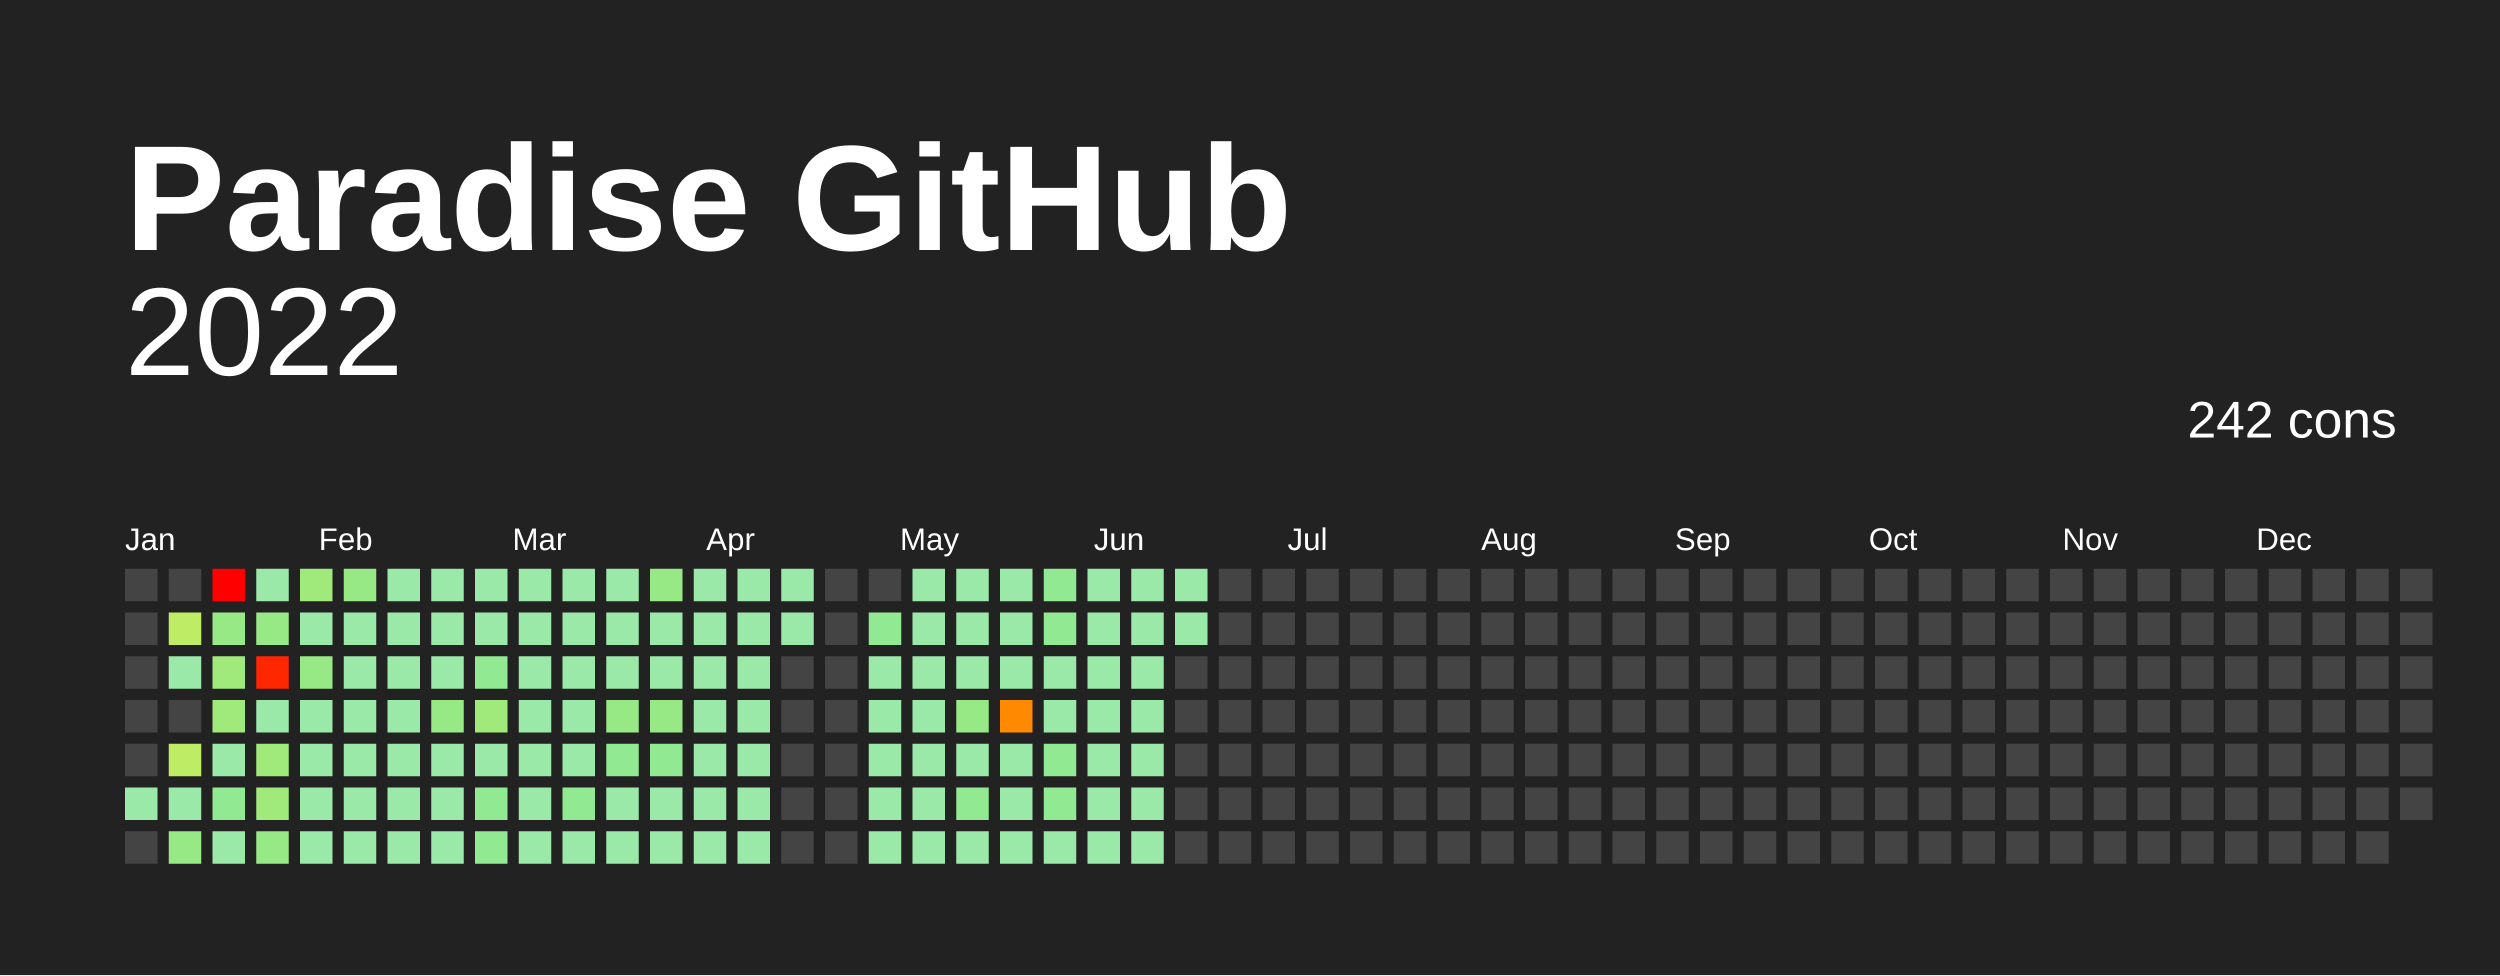
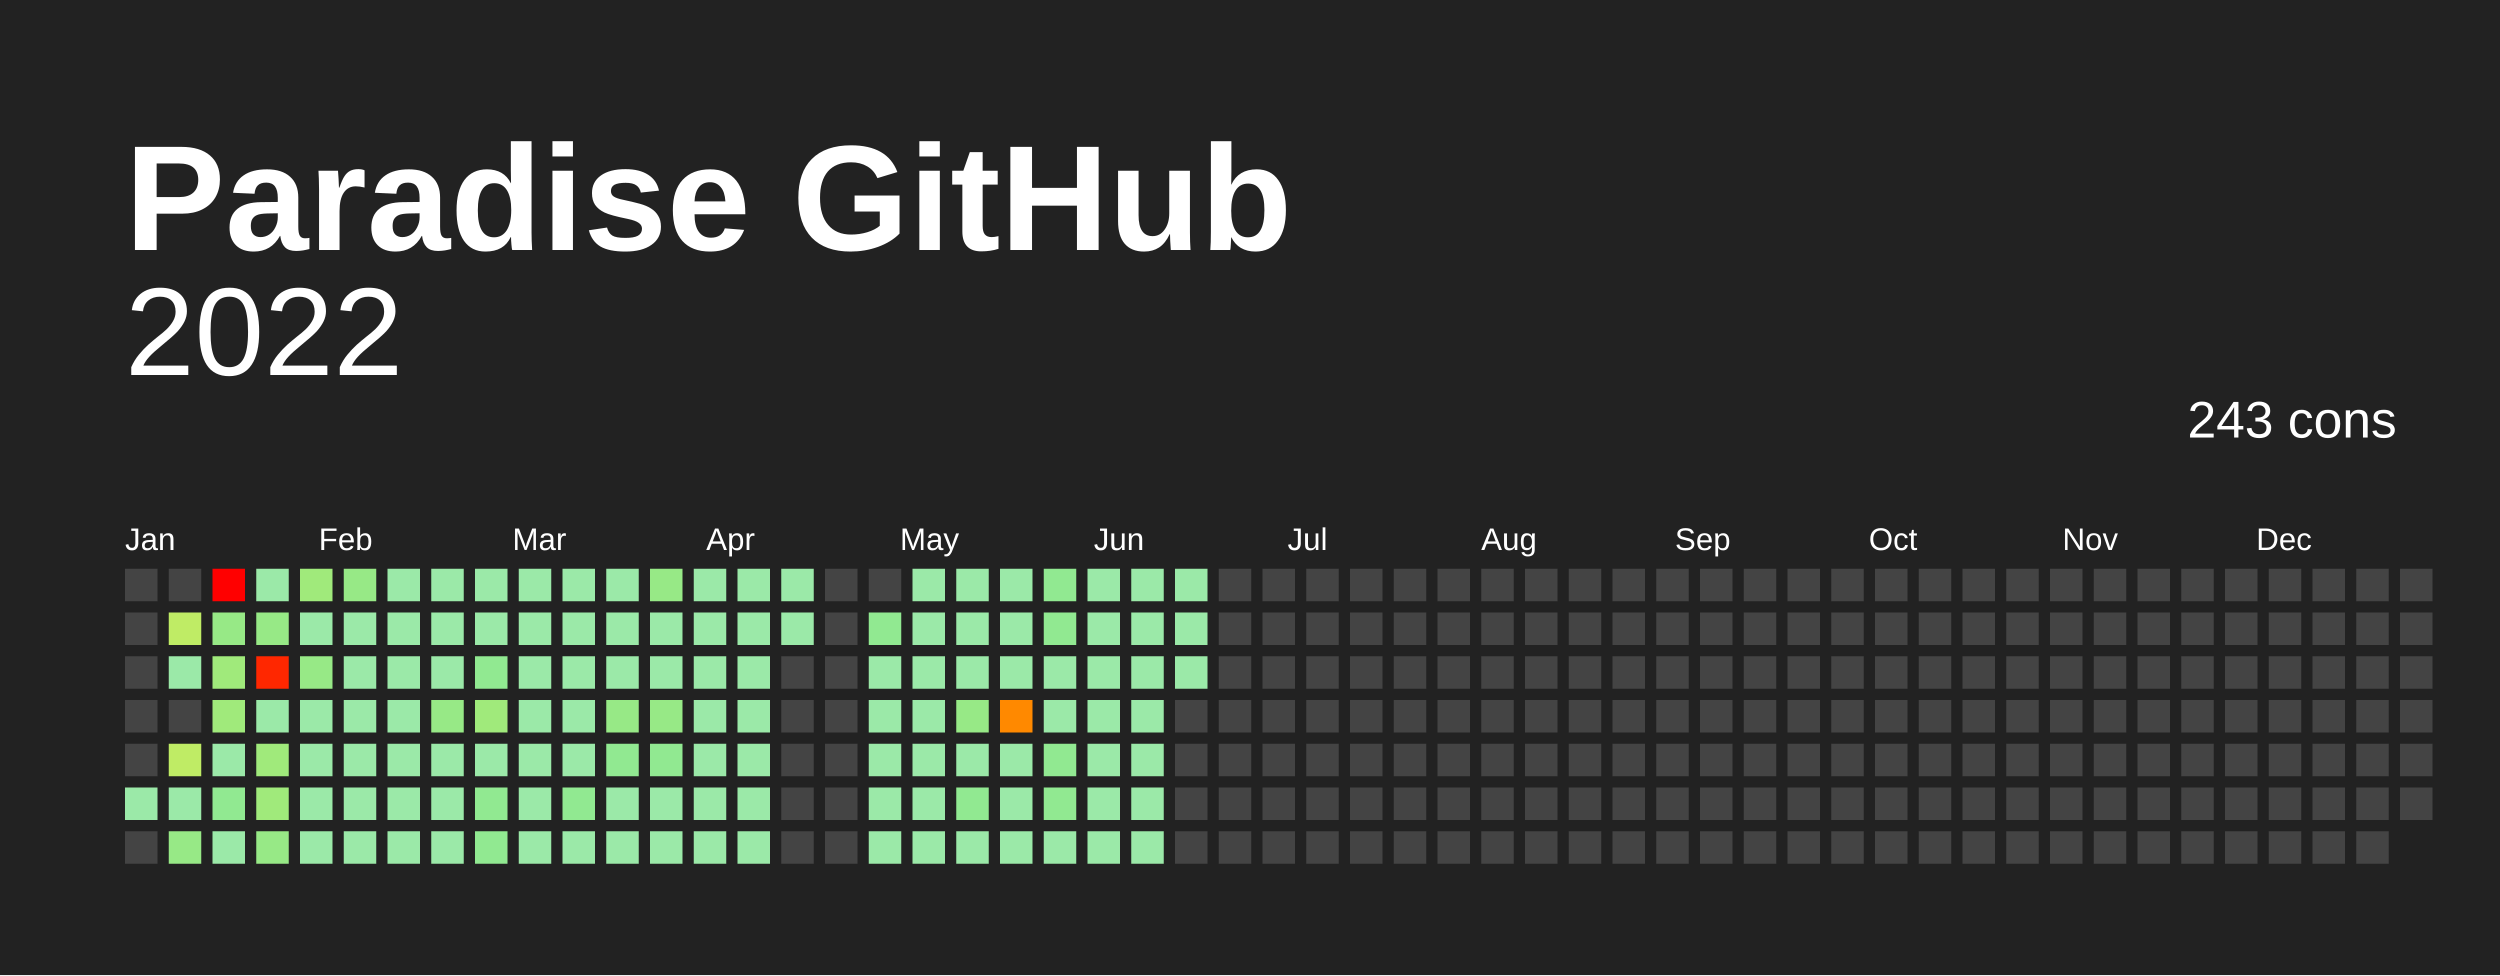
<svg xmlns="http://www.w3.org/2000/svg" baseProfile="full" height="78mm" version="1.1" viewBox="0,0,200,78" width="200mm">
  <defs />
  <rect fill="#222222" height="78" width="200" x="0" y="0" />
  <text fill="#FFFFFF" style="font-size:12px; font-family:Arial; font-weight:bold;" x="10" y="20">Paradise GitHub</text>
  <text alignment-baseline="hanging" fill="#FFFFFF" style="font-size:10.0px; font-family:Arial;" x="10" y="30">2022</text>
-   <text alignment-baseline="hanging" fill="#FFFFFF" style="font-size:4.125px; font-family:Arial;" x="175" y="35">242 cons</text>
+   <text alignment-baseline="hanging" fill="#FFFFFF" style="font-size:4.125px; font-family:Arial;" x="175" y="35">243 cons</text>
  <text fill="#FFFFFF" style="font-size:2.5px; font-family:Arial" x="10.0" y="44">Jan</text>
  <text fill="#FFFFFF" style="font-size:2.5px; font-family:Arial" x="25.5" y="44">Feb</text>
  <text fill="#FFFFFF" style="font-size:2.5px; font-family:Arial" x="41.0" y="44">Mar</text>
  <text fill="#FFFFFF" style="font-size:2.5px; font-family:Arial" x="56.5" y="44">Apr</text>
  <text fill="#FFFFFF" style="font-size:2.5px; font-family:Arial" x="72.0" y="44">May</text>
  <text fill="#FFFFFF" style="font-size:2.5px; font-family:Arial" x="87.5" y="44">Jun</text>
  <text fill="#FFFFFF" style="font-size:2.5px; font-family:Arial" x="103.0" y="44">Jul</text>
  <text fill="#FFFFFF" style="font-size:2.5px; font-family:Arial" x="118.5" y="44">Aug</text>
  <text fill="#FFFFFF" style="font-size:2.5px; font-family:Arial" x="134.0" y="44">Sep</text>
  <text fill="#FFFFFF" style="font-size:2.5px; font-family:Arial" x="149.5" y="44">Oct</text>
  <text fill="#FFFFFF" style="font-size:2.5px; font-family:Arial" x="165.0" y="44">Nov</text>
  <text fill="#FFFFFF" style="font-size:2.5px; font-family:Arial" x="180.5" y="44">Dec</text>
  <rect fill="#444444" height="2.6" width="2.6" x="10.0" y="45.5" />
  <rect fill="#444444" height="2.6" width="2.6" x="10.0" y="49.0" />
  <rect fill="#444444" height="2.6" width="2.6" x="10.0" y="52.5" />
  <rect fill="#444444" height="2.6" width="2.6" x="10.0" y="56.0" />
  <rect fill="#444444" height="2.6" width="2.6" x="10.0" y="59.5" />
  <rect fill="#9be9a8" height="2.6" width="2.6" x="10.0" y="63.0" />
  <rect fill="#444444" height="2.6" width="2.6" x="10.0" y="66.5" />
  <rect fill="#444444" height="2.6" width="2.6" x="13.5" y="45.5" />
  <rect fill="#bfec65" height="2.6" width="2.6" x="13.5" y="49.0" />
  <rect fill="#9be9a8" height="2.6" width="2.6" x="13.5" y="52.5" />
  <rect fill="#444444" height="2.6" width="2.6" x="13.5" y="56.0" />
  <rect fill="#bfec65" height="2.6" width="2.6" x="13.5" y="59.5" />
  <rect fill="#9be9a8" height="2.6" width="2.6" x="13.5" y="63.0" />
  <rect fill="#97e986" height="2.6" width="2.6" x="13.5" y="66.5" />
  <rect fill="red" height="2.6" width="2.6" x="17.0" y="45.5" />
  <rect fill="#97e986" height="2.6" width="2.6" x="17.0" y="49.0" />
  <rect fill="#a0ea7b" height="2.6" width="2.6" x="17.0" y="52.5" />
  <rect fill="#a0ea7b" height="2.6" width="2.6" x="17.0" y="56.0" />
  <rect fill="#9be9a8" height="2.6" width="2.6" x="17.0" y="59.5" />
  <rect fill="#91e991" height="2.6" width="2.6" x="17.0" y="63.0" />
  <rect fill="#9be9a8" height="2.6" width="2.6" x="17.0" y="66.5" />
  <rect fill="#9be9a8" height="2.6" width="2.6" x="20.5" y="45.5" />
  <rect fill="#97e986" height="2.6" width="2.6" x="20.5" y="49.0" />
  <rect fill="#ff2700" height="2.6" width="2.6" x="20.5" y="52.5" />
  <rect fill="#9be9a8" height="2.6" width="2.6" x="20.5" y="56.0" />
  <rect fill="#a0ea7b" height="2.6" width="2.6" x="20.5" y="59.5" />
  <rect fill="#a0ea7b" height="2.6" width="2.6" x="20.5" y="63.0" />
  <rect fill="#97e986" height="2.6" width="2.6" x="20.5" y="66.5" />
  <rect fill="#a0ea7b" height="2.6" width="2.6" x="24.0" y="45.5" />
  <rect fill="#9be9a8" height="2.6" width="2.6" x="24.0" y="49.0" />
  <rect fill="#97e986" height="2.6" width="2.6" x="24.0" y="52.5" />
  <rect fill="#9be9a8" height="2.6" width="2.6" x="24.0" y="56.0" />
  <rect fill="#9be9a8" height="2.6" width="2.6" x="24.0" y="59.5" />
  <rect fill="#9be9a8" height="2.6" width="2.6" x="24.0" y="63.0" />
  <rect fill="#9be9a8" height="2.6" width="2.6" x="24.0" y="66.5" />
  <rect fill="#97e986" height="2.6" width="2.6" x="27.5" y="45.5" />
  <rect fill="#9be9a8" height="2.6" width="2.6" x="27.5" y="49.0" />
  <rect fill="#9be9a8" height="2.6" width="2.6" x="27.5" y="52.5" />
  <rect fill="#9be9a8" height="2.6" width="2.6" x="27.5" y="56.0" />
  <rect fill="#9be9a8" height="2.6" width="2.6" x="27.5" y="59.5" />
  <rect fill="#9be9a8" height="2.6" width="2.6" x="27.5" y="63.0" />
  <rect fill="#9be9a8" height="2.6" width="2.6" x="27.5" y="66.5" />
  <rect fill="#9be9a8" height="2.6" width="2.6" x="31.0" y="45.5" />
  <rect fill="#9be9a8" height="2.6" width="2.6" x="31.0" y="49.0" />
  <rect fill="#9be9a8" height="2.6" width="2.6" x="31.0" y="52.5" />
  <rect fill="#9be9a8" height="2.6" width="2.6" x="31.0" y="56.0" />
  <rect fill="#9be9a8" height="2.6" width="2.6" x="31.0" y="59.5" />
  <rect fill="#9be9a8" height="2.6" width="2.6" x="31.0" y="63.0" />
  <rect fill="#9be9a8" height="2.6" width="2.6" x="31.0" y="66.5" />
  <rect fill="#9be9a8" height="2.6" width="2.6" x="34.5" y="45.5" />
  <rect fill="#9be9a8" height="2.6" width="2.6" x="34.5" y="49.0" />
  <rect fill="#9be9a8" height="2.6" width="2.6" x="34.5" y="52.5" />
  <rect fill="#97e986" height="2.6" width="2.6" x="34.5" y="56.0" />
  <rect fill="#9be9a8" height="2.6" width="2.6" x="34.5" y="59.5" />
  <rect fill="#9be9a8" height="2.6" width="2.6" x="34.5" y="63.0" />
  <rect fill="#9be9a8" height="2.6" width="2.6" x="34.5" y="66.5" />
  <rect fill="#9be9a8" height="2.6" width="2.6" x="38.0" y="45.5" />
  <rect fill="#9be9a8" height="2.6" width="2.6" x="38.0" y="49.0" />
  <rect fill="#91e991" height="2.6" width="2.6" x="38.0" y="52.5" />
  <rect fill="#a0ea7b" height="2.6" width="2.6" x="38.0" y="56.0" />
  <rect fill="#9be9a8" height="2.6" width="2.6" x="38.0" y="59.5" />
  <rect fill="#91e991" height="2.6" width="2.6" x="38.0" y="63.0" />
  <rect fill="#91e991" height="2.6" width="2.6" x="38.0" y="66.5" />
  <rect fill="#9be9a8" height="2.6" width="2.6" x="41.5" y="45.5" />
  <rect fill="#9be9a8" height="2.6" width="2.6" x="41.5" y="49.0" />
  <rect fill="#9be9a8" height="2.6" width="2.6" x="41.5" y="52.5" />
  <rect fill="#9be9a8" height="2.6" width="2.6" x="41.5" y="56.0" />
  <rect fill="#9be9a8" height="2.6" width="2.6" x="41.5" y="59.5" />
  <rect fill="#9be9a8" height="2.6" width="2.6" x="41.5" y="63.0" />
  <rect fill="#9be9a8" height="2.6" width="2.6" x="41.5" y="66.5" />
  <rect fill="#9be9a8" height="2.6" width="2.6" x="45.0" y="45.5" />
  <rect fill="#9be9a8" height="2.6" width="2.6" x="45.0" y="49.0" />
  <rect fill="#9be9a8" height="2.6" width="2.6" x="45.0" y="52.5" />
  <rect fill="#9be9a8" height="2.6" width="2.6" x="45.0" y="56.0" />
  <rect fill="#9be9a8" height="2.6" width="2.6" x="45.0" y="59.5" />
  <rect fill="#91e991" height="2.6" width="2.6" x="45.0" y="63.0" />
  <rect fill="#9be9a8" height="2.6" width="2.6" x="45.0" y="66.5" />
  <rect fill="#9be9a8" height="2.6" width="2.6" x="48.5" y="45.5" />
  <rect fill="#9be9a8" height="2.6" width="2.6" x="48.5" y="49.0" />
  <rect fill="#9be9a8" height="2.6" width="2.6" x="48.5" y="52.5" />
  <rect fill="#97e986" height="2.6" width="2.6" x="48.5" y="56.0" />
  <rect fill="#91e991" height="2.6" width="2.6" x="48.5" y="59.5" />
  <rect fill="#9be9a8" height="2.6" width="2.6" x="48.5" y="63.0" />
  <rect fill="#9be9a8" height="2.6" width="2.6" x="48.5" y="66.5" />
  <rect fill="#97e986" height="2.6" width="2.6" x="52.0" y="45.5" />
  <rect fill="#9be9a8" height="2.6" width="2.6" x="52.0" y="49.0" />
  <rect fill="#9be9a8" height="2.6" width="2.6" x="52.0" y="52.5" />
  <rect fill="#97e986" height="2.6" width="2.6" x="52.0" y="56.0" />
  <rect fill="#91e991" height="2.6" width="2.6" x="52.0" y="59.5" />
  <rect fill="#9be9a8" height="2.6" width="2.6" x="52.0" y="63.0" />
  <rect fill="#9be9a8" height="2.6" width="2.6" x="52.0" y="66.5" />
  <rect fill="#9be9a8" height="2.6" width="2.6" x="55.5" y="45.5" />
  <rect fill="#9be9a8" height="2.6" width="2.6" x="55.5" y="49.0" />
  <rect fill="#9be9a8" height="2.6" width="2.6" x="55.5" y="52.5" />
  <rect fill="#9be9a8" height="2.6" width="2.6" x="55.5" y="56.0" />
  <rect fill="#9be9a8" height="2.6" width="2.6" x="55.5" y="59.5" />
  <rect fill="#9be9a8" height="2.6" width="2.6" x="55.5" y="63.0" />
  <rect fill="#9be9a8" height="2.6" width="2.6" x="55.5" y="66.5" />
  <rect fill="#9be9a8" height="2.6" width="2.6" x="59.0" y="45.5" />
  <rect fill="#9be9a8" height="2.6" width="2.6" x="59.0" y="49.0" />
  <rect fill="#9be9a8" height="2.6" width="2.6" x="59.0" y="52.5" />
  <rect fill="#9be9a8" height="2.6" width="2.6" x="59.0" y="56.0" />
  <rect fill="#9be9a8" height="2.6" width="2.6" x="59.0" y="59.5" />
  <rect fill="#9be9a8" height="2.6" width="2.6" x="59.0" y="63.0" />
  <rect fill="#9be9a8" height="2.6" width="2.6" x="59.0" y="66.5" />
  <rect fill="#9be9a8" height="2.6" width="2.6" x="62.5" y="45.5" />
  <rect fill="#9be9a8" height="2.6" width="2.6" x="62.5" y="49.0" />
  <rect fill="#444444" height="2.6" width="2.6" x="62.5" y="52.5" />
  <rect fill="#444444" height="2.6" width="2.6" x="62.5" y="56.0" />
  <rect fill="#444444" height="2.6" width="2.6" x="62.5" y="59.5" />
  <rect fill="#444444" height="2.6" width="2.6" x="62.5" y="63.0" />
  <rect fill="#444444" height="2.6" width="2.6" x="62.5" y="66.5" />
  <rect fill="#444444" height="2.6" width="2.6" x="66.0" y="45.5" />
  <rect fill="#444444" height="2.6" width="2.6" x="66.0" y="49.0" />
  <rect fill="#444444" height="2.6" width="2.6" x="66.0" y="52.5" />
  <rect fill="#444444" height="2.6" width="2.6" x="66.0" y="56.0" />
  <rect fill="#444444" height="2.6" width="2.6" x="66.0" y="59.5" />
  <rect fill="#444444" height="2.6" width="2.6" x="66.0" y="63.0" />
  <rect fill="#444444" height="2.6" width="2.6" x="66.0" y="66.5" />
  <rect fill="#444444" height="2.6" width="2.6" x="69.5" y="45.5" />
  <rect fill="#91e991" height="2.6" width="2.6" x="69.5" y="49.0" />
  <rect fill="#9be9a8" height="2.6" width="2.6" x="69.5" y="52.5" />
  <rect fill="#9be9a8" height="2.6" width="2.6" x="69.5" y="56.0" />
  <rect fill="#9be9a8" height="2.6" width="2.6" x="69.5" y="59.5" />
  <rect fill="#9be9a8" height="2.6" width="2.6" x="69.5" y="63.0" />
  <rect fill="#9be9a8" height="2.6" width="2.6" x="69.5" y="66.5" />
  <rect fill="#9be9a8" height="2.6" width="2.6" x="73.0" y="45.5" />
  <rect fill="#9be9a8" height="2.6" width="2.6" x="73.0" y="49.0" />
  <rect fill="#9be9a8" height="2.6" width="2.6" x="73.0" y="52.5" />
  <rect fill="#9be9a8" height="2.6" width="2.6" x="73.0" y="56.0" />
  <rect fill="#9be9a8" height="2.6" width="2.6" x="73.0" y="59.5" />
  <rect fill="#9be9a8" height="2.6" width="2.6" x="73.0" y="63.0" />
  <rect fill="#9be9a8" height="2.6" width="2.6" x="73.0" y="66.5" />
  <rect fill="#9be9a8" height="2.6" width="2.6" x="76.5" y="45.5" />
  <rect fill="#9be9a8" height="2.6" width="2.6" x="76.5" y="49.0" />
  <rect fill="#9be9a8" height="2.6" width="2.6" x="76.5" y="52.5" />
  <rect fill="#97e986" height="2.6" width="2.6" x="76.5" y="56.0" />
  <rect fill="#9be9a8" height="2.6" width="2.6" x="76.5" y="59.5" />
  <rect fill="#91e991" height="2.6" width="2.6" x="76.5" y="63.0" />
  <rect fill="#9be9a8" height="2.6" width="2.6" x="76.5" y="66.5" />
  <rect fill="#9be9a8" height="2.6" width="2.6" x="80.0" y="45.5" />
  <rect fill="#9be9a8" height="2.6" width="2.6" x="80.0" y="49.0" />
  <rect fill="#9be9a8" height="2.6" width="2.6" x="80.0" y="52.5" />
  <rect fill="#ff8900" height="2.6" width="2.6" x="80.0" y="56.0" />
  <rect fill="#9be9a8" height="2.6" width="2.6" x="80.0" y="59.5" />
  <rect fill="#9be9a8" height="2.6" width="2.6" x="80.0" y="63.0" />
  <rect fill="#9be9a8" height="2.6" width="2.6" x="80.0" y="66.5" />
  <rect fill="#91e991" height="2.6" width="2.6" x="83.5" y="45.5" />
  <rect fill="#91e991" height="2.6" width="2.6" x="83.5" y="49.0" />
  <rect fill="#9be9a8" height="2.6" width="2.6" x="83.5" y="52.5" />
  <rect fill="#9be9a8" height="2.6" width="2.6" x="83.5" y="56.0" />
  <rect fill="#91e991" height="2.6" width="2.6" x="83.5" y="59.5" />
  <rect fill="#91e991" height="2.6" width="2.6" x="83.5" y="63.0" />
  <rect fill="#9be9a8" height="2.6" width="2.6" x="83.5" y="66.5" />
  <rect fill="#9be9a8" height="2.6" width="2.6" x="87.0" y="45.5" />
  <rect fill="#9be9a8" height="2.6" width="2.6" x="87.0" y="49.0" />
  <rect fill="#9be9a8" height="2.6" width="2.6" x="87.0" y="52.5" />
  <rect fill="#9be9a8" height="2.6" width="2.6" x="87.0" y="56.0" />
  <rect fill="#9be9a8" height="2.6" width="2.6" x="87.0" y="59.5" />
  <rect fill="#9be9a8" height="2.6" width="2.6" x="87.0" y="63.0" />
  <rect fill="#9be9a8" height="2.6" width="2.6" x="87.0" y="66.5" />
  <rect fill="#9be9a8" height="2.6" width="2.6" x="90.5" y="45.5" />
  <rect fill="#9be9a8" height="2.6" width="2.6" x="90.5" y="49.0" />
  <rect fill="#9be9a8" height="2.6" width="2.6" x="90.5" y="52.5" />
  <rect fill="#9be9a8" height="2.6" width="2.6" x="90.5" y="56.0" />
  <rect fill="#9be9a8" height="2.6" width="2.6" x="90.5" y="59.5" />
  <rect fill="#9be9a8" height="2.6" width="2.6" x="90.5" y="63.0" />
  <rect fill="#9be9a8" height="2.6" width="2.6" x="90.5" y="66.5" />
  <rect fill="#9be9a8" height="2.6" width="2.6" x="94.0" y="45.5" />
  <rect fill="#9be9a8" height="2.6" width="2.6" x="94.0" y="49.0" />
-   <rect fill="#444444" height="2.6" width="2.6" x="94.0" y="52.5" />
+   <rect fill="#9be9a8" height="2.6" width="2.6" x="94.0" y="52.5" />
  <rect fill="#444444" height="2.6" width="2.6" x="94.0" y="56.0" />
  <rect fill="#444444" height="2.6" width="2.6" x="94.0" y="59.5" />
  <rect fill="#444444" height="2.6" width="2.6" x="94.0" y="63.0" />
  <rect fill="#444444" height="2.6" width="2.6" x="94.0" y="66.5" />
  <rect fill="#444444" height="2.6" width="2.6" x="97.5" y="45.5" />
  <rect fill="#444444" height="2.6" width="2.6" x="97.5" y="49.0" />
  <rect fill="#444444" height="2.6" width="2.6" x="97.5" y="52.5" />
  <rect fill="#444444" height="2.6" width="2.6" x="97.5" y="56.0" />
  <rect fill="#444444" height="2.6" width="2.6" x="97.5" y="59.5" />
  <rect fill="#444444" height="2.6" width="2.6" x="97.5" y="63.0" />
  <rect fill="#444444" height="2.6" width="2.6" x="97.5" y="66.5" />
  <rect fill="#444444" height="2.6" width="2.6" x="101.0" y="45.5" />
  <rect fill="#444444" height="2.6" width="2.6" x="101.0" y="49.0" />
  <rect fill="#444444" height="2.6" width="2.6" x="101.0" y="52.5" />
  <rect fill="#444444" height="2.6" width="2.6" x="101.0" y="56.0" />
  <rect fill="#444444" height="2.6" width="2.6" x="101.0" y="59.5" />
  <rect fill="#444444" height="2.6" width="2.6" x="101.0" y="63.0" />
  <rect fill="#444444" height="2.6" width="2.6" x="101.0" y="66.5" />
  <rect fill="#444444" height="2.6" width="2.6" x="104.5" y="45.5" />
  <rect fill="#444444" height="2.6" width="2.6" x="104.5" y="49.0" />
  <rect fill="#444444" height="2.6" width="2.6" x="104.5" y="52.5" />
  <rect fill="#444444" height="2.6" width="2.6" x="104.5" y="56.0" />
  <rect fill="#444444" height="2.6" width="2.6" x="104.5" y="59.5" />
  <rect fill="#444444" height="2.6" width="2.6" x="104.5" y="63.0" />
  <rect fill="#444444" height="2.6" width="2.6" x="104.5" y="66.5" />
  <rect fill="#444444" height="2.6" width="2.6" x="108.0" y="45.5" />
  <rect fill="#444444" height="2.6" width="2.6" x="108.0" y="49.0" />
  <rect fill="#444444" height="2.6" width="2.6" x="108.0" y="52.5" />
  <rect fill="#444444" height="2.6" width="2.6" x="108.0" y="56.0" />
  <rect fill="#444444" height="2.6" width="2.6" x="108.0" y="59.5" />
  <rect fill="#444444" height="2.6" width="2.6" x="108.0" y="63.0" />
  <rect fill="#444444" height="2.6" width="2.6" x="108.0" y="66.5" />
  <rect fill="#444444" height="2.6" width="2.6" x="111.5" y="45.5" />
  <rect fill="#444444" height="2.6" width="2.6" x="111.5" y="49.0" />
  <rect fill="#444444" height="2.6" width="2.6" x="111.5" y="52.5" />
  <rect fill="#444444" height="2.6" width="2.6" x="111.5" y="56.0" />
  <rect fill="#444444" height="2.6" width="2.6" x="111.5" y="59.5" />
  <rect fill="#444444" height="2.6" width="2.6" x="111.5" y="63.0" />
  <rect fill="#444444" height="2.6" width="2.6" x="111.5" y="66.5" />
  <rect fill="#444444" height="2.6" width="2.6" x="115.0" y="45.5" />
  <rect fill="#444444" height="2.6" width="2.6" x="115.0" y="49.0" />
  <rect fill="#444444" height="2.6" width="2.6" x="115.0" y="52.5" />
  <rect fill="#444444" height="2.6" width="2.6" x="115.0" y="56.0" />
  <rect fill="#444444" height="2.6" width="2.6" x="115.0" y="59.5" />
  <rect fill="#444444" height="2.6" width="2.6" x="115.0" y="63.0" />
  <rect fill="#444444" height="2.6" width="2.6" x="115.0" y="66.5" />
  <rect fill="#444444" height="2.6" width="2.6" x="118.5" y="45.5" />
  <rect fill="#444444" height="2.6" width="2.6" x="118.5" y="49.0" />
  <rect fill="#444444" height="2.6" width="2.6" x="118.5" y="52.5" />
  <rect fill="#444444" height="2.6" width="2.6" x="118.5" y="56.0" />
  <rect fill="#444444" height="2.6" width="2.6" x="118.5" y="59.5" />
  <rect fill="#444444" height="2.6" width="2.6" x="118.5" y="63.0" />
  <rect fill="#444444" height="2.6" width="2.6" x="118.5" y="66.5" />
  <rect fill="#444444" height="2.6" width="2.6" x="122.0" y="45.5" />
  <rect fill="#444444" height="2.6" width="2.6" x="122.0" y="49.0" />
  <rect fill="#444444" height="2.6" width="2.6" x="122.0" y="52.5" />
  <rect fill="#444444" height="2.6" width="2.6" x="122.0" y="56.0" />
  <rect fill="#444444" height="2.6" width="2.6" x="122.0" y="59.5" />
  <rect fill="#444444" height="2.6" width="2.6" x="122.0" y="63.0" />
  <rect fill="#444444" height="2.6" width="2.6" x="122.0" y="66.5" />
  <rect fill="#444444" height="2.6" width="2.6" x="125.5" y="45.5" />
  <rect fill="#444444" height="2.6" width="2.6" x="125.5" y="49.0" />
  <rect fill="#444444" height="2.6" width="2.6" x="125.5" y="52.5" />
  <rect fill="#444444" height="2.6" width="2.6" x="125.5" y="56.0" />
  <rect fill="#444444" height="2.6" width="2.6" x="125.5" y="59.5" />
  <rect fill="#444444" height="2.6" width="2.6" x="125.5" y="63.0" />
  <rect fill="#444444" height="2.6" width="2.6" x="125.5" y="66.5" />
  <rect fill="#444444" height="2.6" width="2.6" x="129.0" y="45.5" />
  <rect fill="#444444" height="2.6" width="2.6" x="129.0" y="49.0" />
  <rect fill="#444444" height="2.6" width="2.6" x="129.0" y="52.5" />
  <rect fill="#444444" height="2.6" width="2.6" x="129.0" y="56.0" />
  <rect fill="#444444" height="2.6" width="2.6" x="129.0" y="59.5" />
  <rect fill="#444444" height="2.6" width="2.6" x="129.0" y="63.0" />
  <rect fill="#444444" height="2.6" width="2.6" x="129.0" y="66.5" />
  <rect fill="#444444" height="2.6" width="2.6" x="132.5" y="45.5" />
  <rect fill="#444444" height="2.6" width="2.6" x="132.5" y="49.0" />
  <rect fill="#444444" height="2.6" width="2.6" x="132.5" y="52.5" />
  <rect fill="#444444" height="2.6" width="2.6" x="132.5" y="56.0" />
  <rect fill="#444444" height="2.6" width="2.6" x="132.5" y="59.5" />
  <rect fill="#444444" height="2.6" width="2.6" x="132.5" y="63.0" />
  <rect fill="#444444" height="2.6" width="2.6" x="132.5" y="66.5" />
  <rect fill="#444444" height="2.6" width="2.6" x="136.0" y="45.5" />
  <rect fill="#444444" height="2.6" width="2.6" x="136.0" y="49.0" />
  <rect fill="#444444" height="2.6" width="2.6" x="136.0" y="52.5" />
  <rect fill="#444444" height="2.6" width="2.6" x="136.0" y="56.0" />
  <rect fill="#444444" height="2.6" width="2.6" x="136.0" y="59.5" />
  <rect fill="#444444" height="2.6" width="2.6" x="136.0" y="63.0" />
  <rect fill="#444444" height="2.6" width="2.6" x="136.0" y="66.5" />
  <rect fill="#444444" height="2.6" width="2.6" x="139.5" y="45.5" />
  <rect fill="#444444" height="2.6" width="2.6" x="139.5" y="49.0" />
  <rect fill="#444444" height="2.6" width="2.6" x="139.5" y="52.5" />
  <rect fill="#444444" height="2.6" width="2.6" x="139.5" y="56.0" />
  <rect fill="#444444" height="2.6" width="2.6" x="139.5" y="59.5" />
  <rect fill="#444444" height="2.6" width="2.6" x="139.5" y="63.0" />
  <rect fill="#444444" height="2.6" width="2.6" x="139.5" y="66.5" />
  <rect fill="#444444" height="2.6" width="2.6" x="143.0" y="45.5" />
  <rect fill="#444444" height="2.6" width="2.6" x="143.0" y="49.0" />
  <rect fill="#444444" height="2.6" width="2.6" x="143.0" y="52.5" />
  <rect fill="#444444" height="2.6" width="2.6" x="143.0" y="56.0" />
  <rect fill="#444444" height="2.6" width="2.6" x="143.0" y="59.5" />
  <rect fill="#444444" height="2.6" width="2.6" x="143.0" y="63.0" />
  <rect fill="#444444" height="2.6" width="2.6" x="143.0" y="66.5" />
  <rect fill="#444444" height="2.6" width="2.6" x="146.5" y="45.5" />
  <rect fill="#444444" height="2.6" width="2.6" x="146.5" y="49.0" />
  <rect fill="#444444" height="2.6" width="2.6" x="146.5" y="52.5" />
  <rect fill="#444444" height="2.6" width="2.6" x="146.5" y="56.0" />
  <rect fill="#444444" height="2.6" width="2.6" x="146.5" y="59.5" />
  <rect fill="#444444" height="2.6" width="2.6" x="146.5" y="63.0" />
  <rect fill="#444444" height="2.6" width="2.6" x="146.5" y="66.5" />
  <rect fill="#444444" height="2.6" width="2.6" x="150.0" y="45.5" />
  <rect fill="#444444" height="2.6" width="2.6" x="150.0" y="49.0" />
  <rect fill="#444444" height="2.6" width="2.6" x="150.0" y="52.5" />
  <rect fill="#444444" height="2.6" width="2.6" x="150.0" y="56.0" />
  <rect fill="#444444" height="2.6" width="2.6" x="150.0" y="59.5" />
  <rect fill="#444444" height="2.6" width="2.6" x="150.0" y="63.0" />
  <rect fill="#444444" height="2.6" width="2.6" x="150.0" y="66.5" />
  <rect fill="#444444" height="2.6" width="2.6" x="153.5" y="45.5" />
  <rect fill="#444444" height="2.6" width="2.6" x="153.5" y="49.0" />
  <rect fill="#444444" height="2.6" width="2.6" x="153.5" y="52.5" />
  <rect fill="#444444" height="2.6" width="2.6" x="153.5" y="56.0" />
  <rect fill="#444444" height="2.6" width="2.6" x="153.5" y="59.5" />
  <rect fill="#444444" height="2.6" width="2.6" x="153.5" y="63.0" />
  <rect fill="#444444" height="2.6" width="2.6" x="153.5" y="66.5" />
  <rect fill="#444444" height="2.6" width="2.6" x="157.0" y="45.5" />
  <rect fill="#444444" height="2.6" width="2.6" x="157.0" y="49.0" />
  <rect fill="#444444" height="2.6" width="2.6" x="157.0" y="52.5" />
  <rect fill="#444444" height="2.6" width="2.6" x="157.0" y="56.0" />
  <rect fill="#444444" height="2.6" width="2.6" x="157.0" y="59.5" />
  <rect fill="#444444" height="2.6" width="2.6" x="157.0" y="63.0" />
  <rect fill="#444444" height="2.6" width="2.6" x="157.0" y="66.5" />
  <rect fill="#444444" height="2.6" width="2.6" x="160.5" y="45.5" />
  <rect fill="#444444" height="2.6" width="2.6" x="160.5" y="49.0" />
  <rect fill="#444444" height="2.6" width="2.6" x="160.5" y="52.5" />
  <rect fill="#444444" height="2.6" width="2.6" x="160.5" y="56.0" />
  <rect fill="#444444" height="2.6" width="2.6" x="160.5" y="59.5" />
  <rect fill="#444444" height="2.6" width="2.6" x="160.5" y="63.0" />
  <rect fill="#444444" height="2.6" width="2.6" x="160.5" y="66.5" />
  <rect fill="#444444" height="2.6" width="2.6" x="164.0" y="45.5" />
  <rect fill="#444444" height="2.6" width="2.6" x="164.0" y="49.0" />
  <rect fill="#444444" height="2.6" width="2.6" x="164.0" y="52.5" />
  <rect fill="#444444" height="2.6" width="2.6" x="164.0" y="56.0" />
  <rect fill="#444444" height="2.6" width="2.6" x="164.0" y="59.5" />
  <rect fill="#444444" height="2.6" width="2.6" x="164.0" y="63.0" />
  <rect fill="#444444" height="2.6" width="2.6" x="164.0" y="66.5" />
  <rect fill="#444444" height="2.6" width="2.6" x="167.5" y="45.5" />
  <rect fill="#444444" height="2.6" width="2.6" x="167.5" y="49.0" />
  <rect fill="#444444" height="2.6" width="2.6" x="167.5" y="52.5" />
  <rect fill="#444444" height="2.6" width="2.6" x="167.5" y="56.0" />
  <rect fill="#444444" height="2.6" width="2.6" x="167.5" y="59.5" />
  <rect fill="#444444" height="2.6" width="2.6" x="167.5" y="63.0" />
  <rect fill="#444444" height="2.6" width="2.6" x="167.5" y="66.5" />
  <rect fill="#444444" height="2.6" width="2.6" x="171.0" y="45.5" />
  <rect fill="#444444" height="2.6" width="2.6" x="171.0" y="49.0" />
  <rect fill="#444444" height="2.6" width="2.6" x="171.0" y="52.5" />
  <rect fill="#444444" height="2.6" width="2.6" x="171.0" y="56.0" />
  <rect fill="#444444" height="2.6" width="2.6" x="171.0" y="59.5" />
  <rect fill="#444444" height="2.6" width="2.6" x="171.0" y="63.0" />
  <rect fill="#444444" height="2.6" width="2.6" x="171.0" y="66.5" />
  <rect fill="#444444" height="2.6" width="2.6" x="174.5" y="45.5" />
  <rect fill="#444444" height="2.6" width="2.6" x="174.5" y="49.0" />
  <rect fill="#444444" height="2.6" width="2.6" x="174.5" y="52.5" />
  <rect fill="#444444" height="2.6" width="2.6" x="174.5" y="56.0" />
  <rect fill="#444444" height="2.6" width="2.6" x="174.5" y="59.5" />
  <rect fill="#444444" height="2.6" width="2.6" x="174.5" y="63.0" />
  <rect fill="#444444" height="2.6" width="2.6" x="174.5" y="66.5" />
  <rect fill="#444444" height="2.6" width="2.6" x="178.0" y="45.5" />
  <rect fill="#444444" height="2.6" width="2.6" x="178.0" y="49.0" />
  <rect fill="#444444" height="2.6" width="2.6" x="178.0" y="52.5" />
  <rect fill="#444444" height="2.6" width="2.6" x="178.0" y="56.0" />
  <rect fill="#444444" height="2.6" width="2.6" x="178.0" y="59.5" />
  <rect fill="#444444" height="2.6" width="2.6" x="178.0" y="63.0" />
  <rect fill="#444444" height="2.6" width="2.6" x="178.0" y="66.5" />
  <rect fill="#444444" height="2.6" width="2.6" x="181.5" y="45.5" />
  <rect fill="#444444" height="2.6" width="2.6" x="181.5" y="49.0" />
  <rect fill="#444444" height="2.6" width="2.6" x="181.5" y="52.5" />
  <rect fill="#444444" height="2.6" width="2.6" x="181.5" y="56.0" />
  <rect fill="#444444" height="2.6" width="2.6" x="181.5" y="59.5" />
  <rect fill="#444444" height="2.6" width="2.6" x="181.5" y="63.0" />
  <rect fill="#444444" height="2.6" width="2.6" x="181.5" y="66.5" />
  <rect fill="#444444" height="2.6" width="2.6" x="185.0" y="45.5" />
  <rect fill="#444444" height="2.6" width="2.6" x="185.0" y="49.0" />
  <rect fill="#444444" height="2.6" width="2.6" x="185.0" y="52.5" />
  <rect fill="#444444" height="2.6" width="2.6" x="185.0" y="56.0" />
  <rect fill="#444444" height="2.6" width="2.6" x="185.0" y="59.5" />
  <rect fill="#444444" height="2.6" width="2.6" x="185.0" y="63.0" />
  <rect fill="#444444" height="2.6" width="2.6" x="185.0" y="66.5" />
  <rect fill="#444444" height="2.6" width="2.6" x="188.5" y="45.5" />
  <rect fill="#444444" height="2.6" width="2.6" x="188.5" y="49.0" />
  <rect fill="#444444" height="2.6" width="2.6" x="188.5" y="52.5" />
  <rect fill="#444444" height="2.6" width="2.6" x="188.5" y="56.0" />
  <rect fill="#444444" height="2.6" width="2.6" x="188.5" y="59.5" />
  <rect fill="#444444" height="2.6" width="2.6" x="188.5" y="63.0" />
  <rect fill="#444444" height="2.6" width="2.6" x="188.5" y="66.5" />
  <rect fill="#444444" height="2.6" width="2.6" x="192.0" y="45.5" />
  <rect fill="#444444" height="2.6" width="2.6" x="192.0" y="49.0" />
  <rect fill="#444444" height="2.6" width="2.6" x="192.0" y="52.5" />
  <rect fill="#444444" height="2.6" width="2.6" x="192.0" y="56.0" />
  <rect fill="#444444" height="2.6" width="2.6" x="192.0" y="59.5" />
  <rect fill="#444444" height="2.6" width="2.6" x="192.0" y="63.0" />
</svg>
